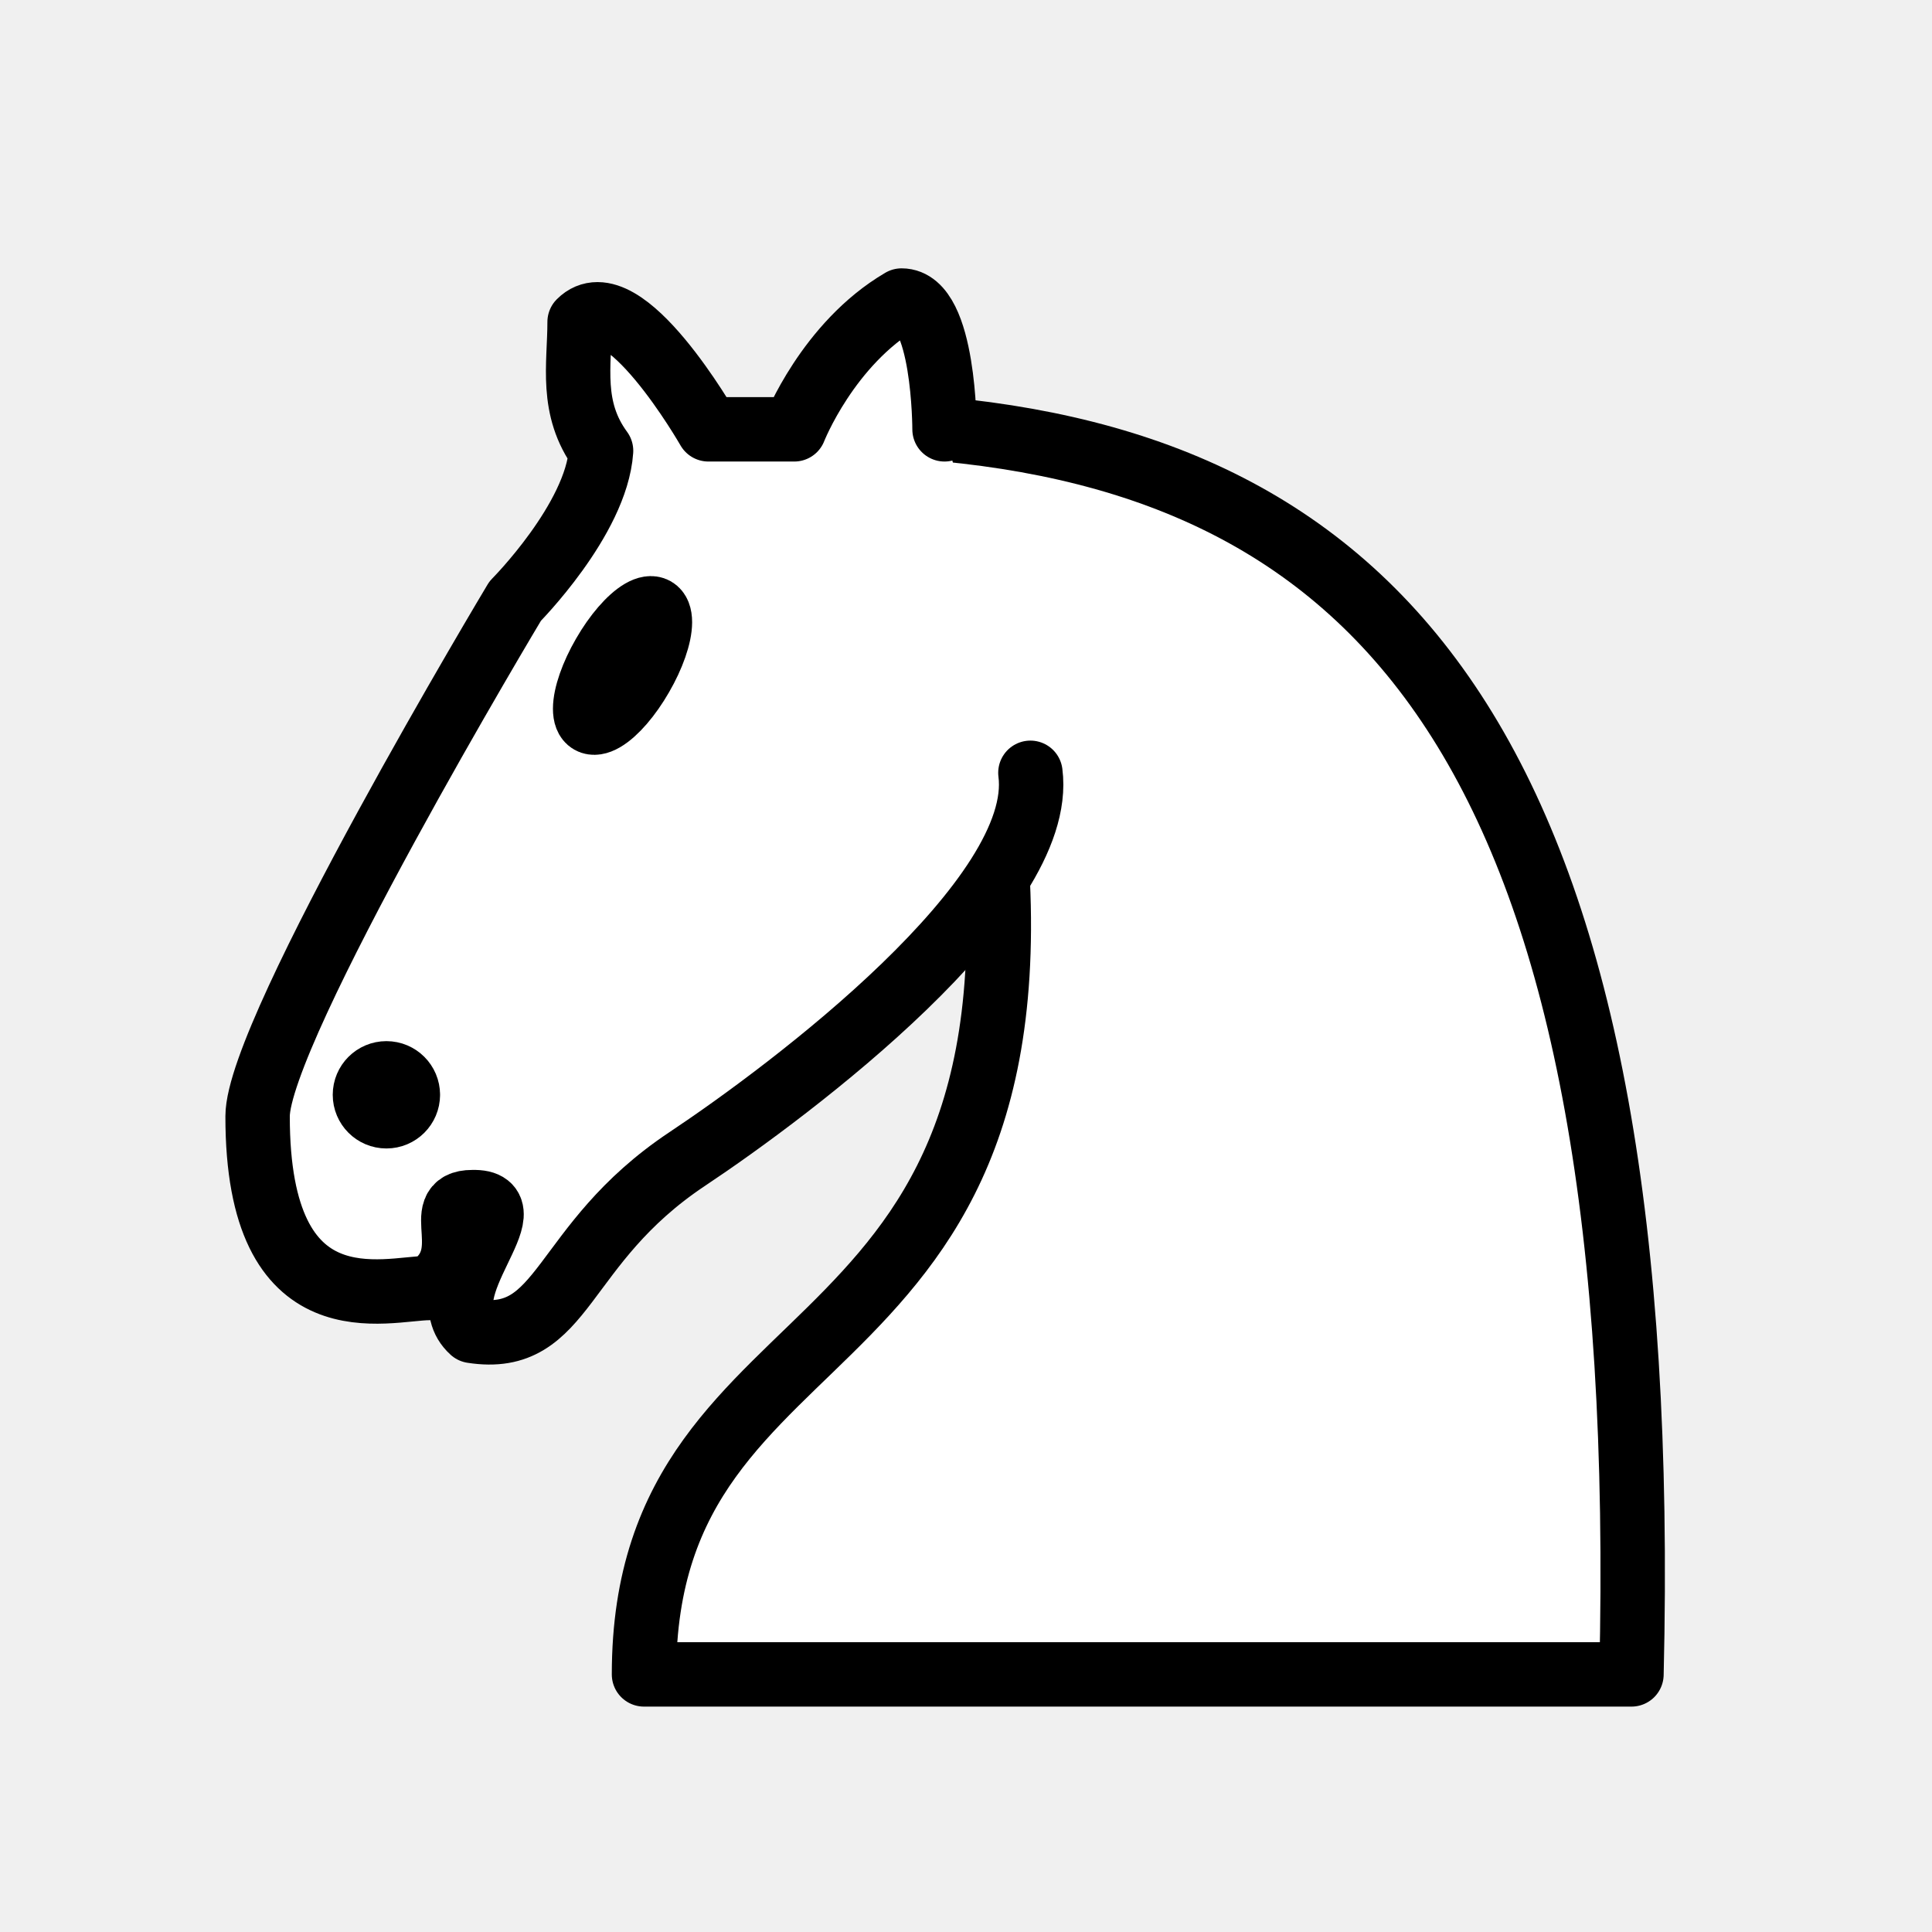
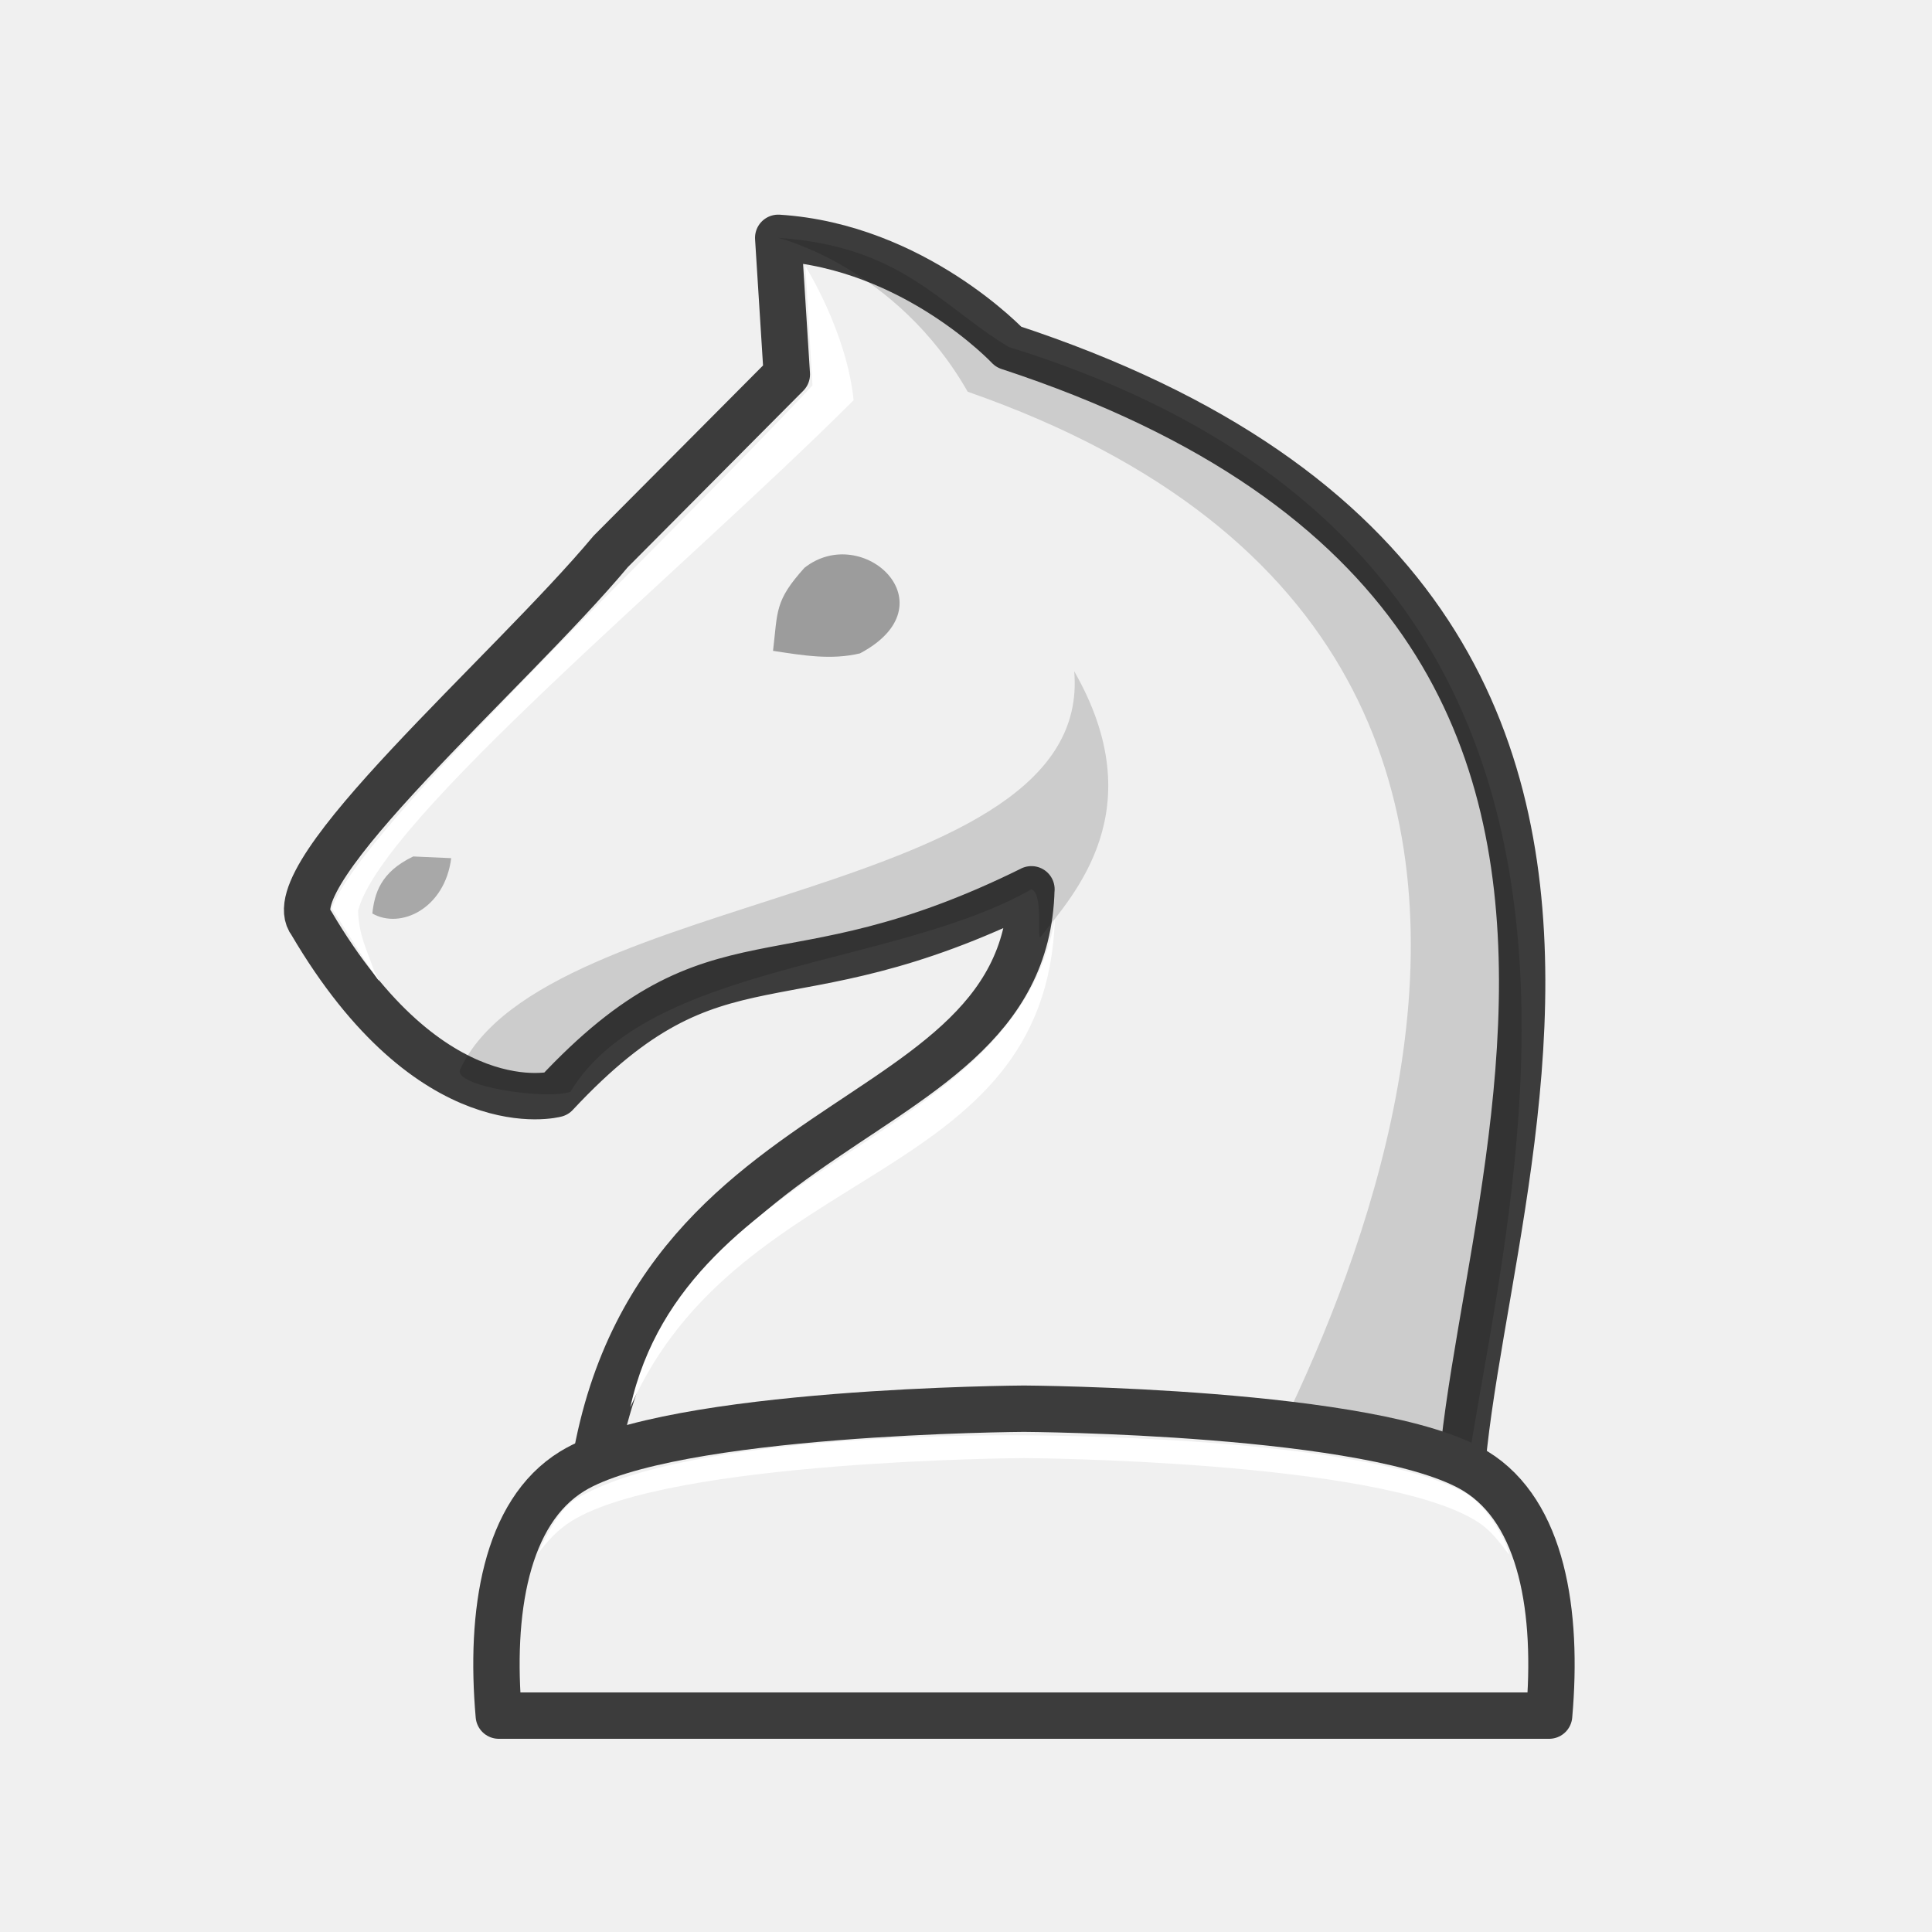
- <svg xmlns="http://www.w3.org/2000/svg" viewBox="0 0 45 45">
-   <g fill="none" fill-rule="evenodd" stroke="#000" stroke-linecap="round" stroke-linejoin="round" stroke-width="1.5">
-     <path fill="#fff" d="M22 10c10.5 1 16.5 8 16 29H15c0-9 10-6.5 8-21" />
-     <path fill="#fff" d="M24 18c.38 2.91-5.55 7.37-8 9-3 2-2.82 4.34-5 4-1.042-.94 1.41-3.04 0-3-1 0 .19 1.23-1 2-1 0-4.003 1-4-4 0-2 6-12 6-12s1.89-1.9 2-3.5c-.73-.994-.5-2-.5-3 1-1 3 2.5 3 2.5h2s.78-1.992 2.5-3c1 0 1 3 1 3" />
-     <path fill="#000" d="M9.5 25.5a.5.5 0 1 1-1 0 .5.5 0 1 1 1 0m5.433-9.75a.5 1.5 30 1 1-.866-.5.5 1.5 30 1 1 .866.5" />
-   </g>
+ <svg xmlns="http://www.w3.org/2000/svg" fill-rule="evenodd" clip-rule="evenodd" image-rendering="optimizeQuality" shape-rendering="geometricPrecision" text-rendering="geometricPrecision" viewBox="-1.5 0 50 50">
+   <path fill="#f0f0f0" stroke="#3c3c3c" stroke-linejoin="round" stroke-width="1.2" d="M25.192 23.015c-.165 6.967-11.758 5.219-11.516 18.104l22.86.118c-2.094-6.442 9.69-25.16-11.931-32.258v-0s-2.438-2.601-5.965-2.824l.223 3.535-4.558 4.582c-2.629 3.146-8.735 8.378-7.751 9.611 3.116 5.304 6.331 4.432 6.331 4.432 4.242-4.543 5.819-2.089 12.309-5.3z" />
+   <path d="M19.32 14.694c-.776.861-.69 1.116-.814 2.15.805.123 1.507.24 2.249.066 2.381-1.262.075-3.403-1.435-2.216z" opacity=".35" paint-order="fill markers stroke" />
+   <path d="M9.192 22.166c-.85.408-.998.961-1.056 1.475.729.418 1.877-.126 2.041-1.432l-.985-.044z" opacity=".3" />
+   <path fill="#fff" d="M8.191 25.15s.652 1.137-1.102-1.641c.659-1.977 8.263-9.08 12.438-13.534l-.184-3.086s1.069 1.69 1.248 3.468c-4.39 4.39-12.22 10.833-12.824 13.213.023.674.24 1.028.423 1.58z" />
+   <path d="M13.26 28.257c2.029-3.337 8.391-3.224 11.932-5.242.323.102.13 1.37.24 1.23.848-1.09 2.926-3.279.868-6.874.521 5.957-13.718 5.591-15.89 10.305-.201.435 2.182.793 2.85.582z" opacity=".15" />
+   <path fill="#fff" d="M25.8 23.781c-1.013 5.813-9.545 6.117-10.988 12.641 2.833-6.406 10.762-5.714 10.988-12.641" />
+   <path d="M18.64 6.156s3.051.738 4.904 3.982c20.499 7.154 7.641 27.937 5.788 31.073l7.203.026c-1.987-3.243 9.548-25.597-11.931-32.258-1.776-1.069-2.768-2.609-5.965-2.824z" opacity=".15" />
+   <path fill="#f0f0f0" stroke="#3c3c3c" stroke-linejoin="round" stroke-width="1.2" d="M25 36.457s-9.131.048-11.691 1.619c-1.727 1.06-2.135 3.651-1.9 6.324h27.182c.235-2.672-.172-5.264-1.9-6.324-2.56-1.571-11.691-1.619-11.691-1.619z" />
+   <path fill="#fff" d="M25 37.147s-8.712-.137-11.624 1.666c-.37.229-.699.839-.954 1.39.261-.331.502-.613.887-.849 2.56-1.571 11.691-1.619 11.691-1.619s9.132.048 11.692 1.619c.391.24.592.532.856.87.026-.076-.408-1.158-1.144-1.596-2.755-1.492-11.403-1.481-11.403-1.481z" />
</svg>
